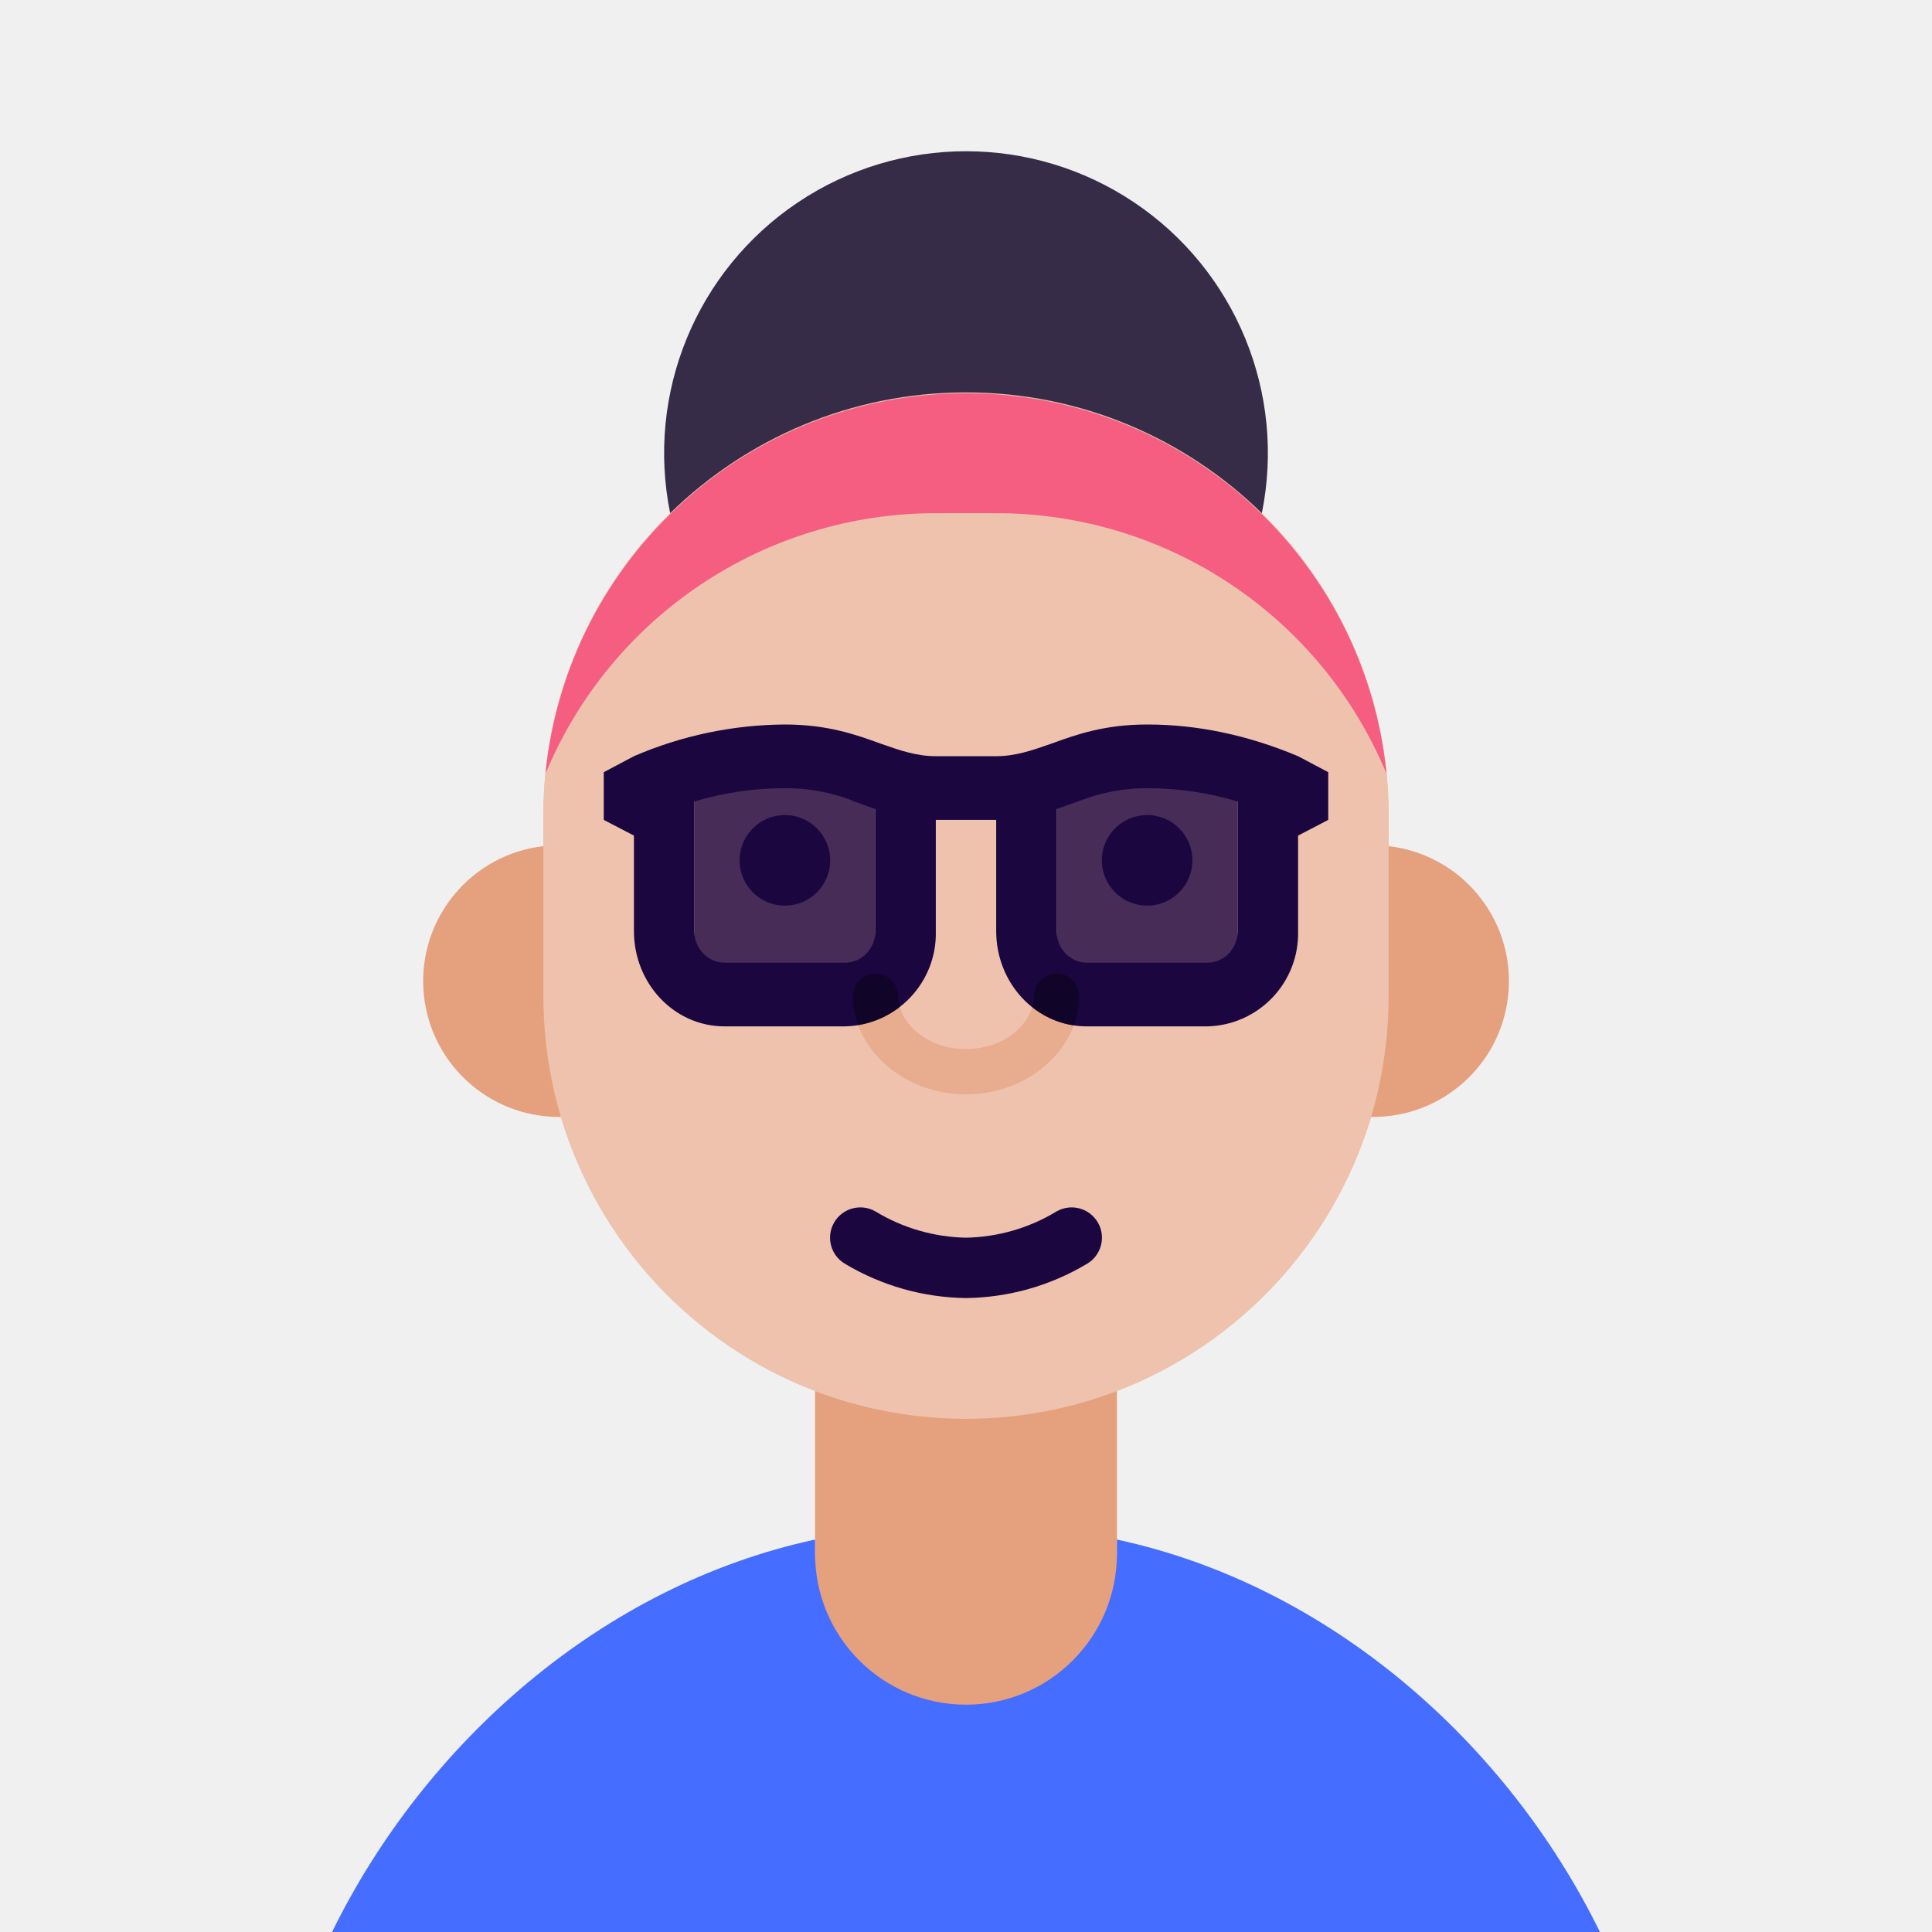
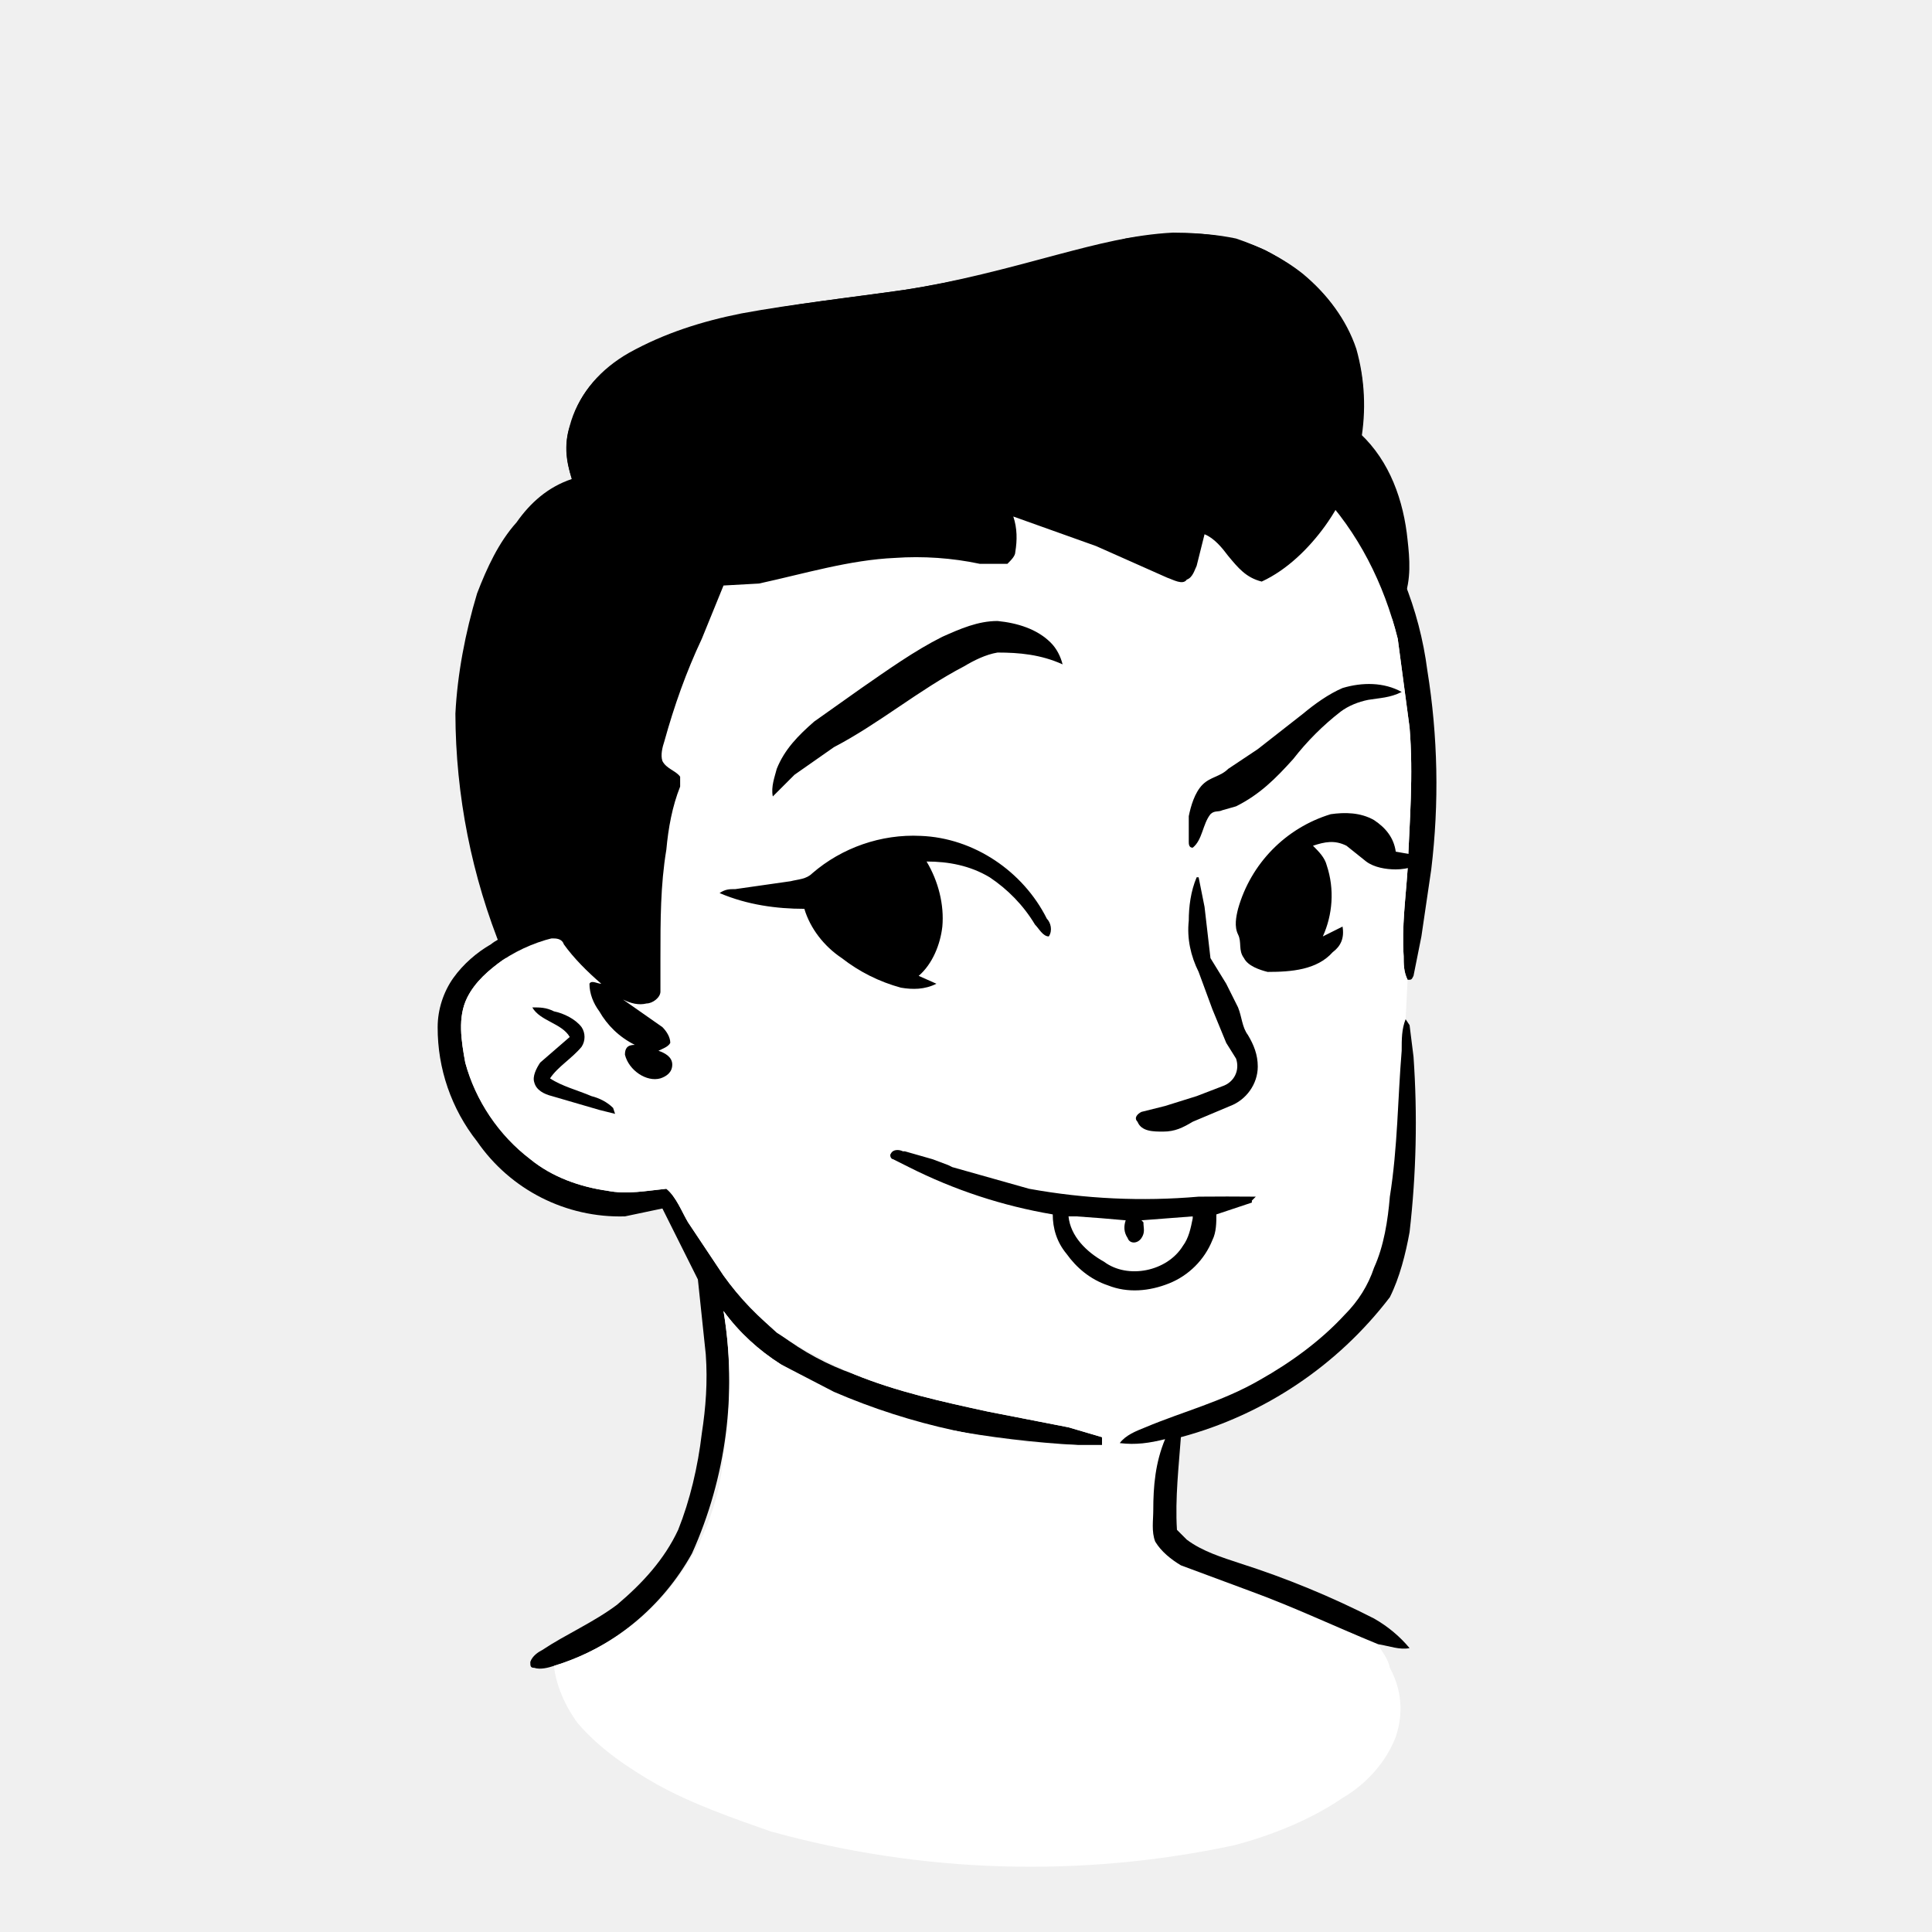
- <svg xmlns="http://www.w3.org/2000/svg" viewBox="0 0 64 64" fill="none" shape-rendering="auto" width="96" height="96">
+ <svg xmlns="http://www.w3.org/2000/svg" viewBox="0 0 980 980" fill="none" shape-rendering="auto" width="96" height="96">
  <mask id="viewboxMask">
-     <rect width="64" height="64" rx="0" ry="0" x="0" y="0" fill="#fff" />
+     <rect width="980" height="980" rx="0" ry="0" x="0" y="0" fill="#fff" />
  </mask>
  <g mask="url(#viewboxMask)">
-     <path d="M37 46.08V52a5 5 0 0 1-10 0v-5.92A14.04 14.04 0 0 1 18.58 37h-.08a4.5 4.5 0 0 1-.5-8.97V27a14 14 0 1 1 28 0v1.03a4.5 4.5 0 0 1-.58 8.97A14.04 14.04 0 0 1 37 46.08Z" fill="#e5a07e" />
-     <mask id="personas-a" style="mask-type:luminance" maskUnits="userSpaceOnUse" x="14" y="13" width="36" height="44">
-       <path d="M37 46.08V52a5 5 0 0 1-10 0v-5.92A14.04 14.04 0 0 1 18.58 37h-.08a4.5 4.5 0 0 1-.5-8.97V27a14 14 0 1 1 28 0v1.03a4.5 4.5 0 0 1-.58 8.97A14.04 14.04 0 0 1 37 46.08Z" fill="#fff" />
-     </mask>
-     <g mask="url(#personas-a)">
-       <path d="M32 13a14 14 0 0 1 14 14v6a14 14 0 1 1-28 0v-6a14 14 0 0 1 14-14Z" fill="#fff" style="mix-blend-mode:overlay" opacity=".36" />
+     <g transform="translate(10 -60)">
+       <path d="M632 187c17 9 33 22 41 40 9 17 10 35 7 53 15 14 22 34 24 54 1 9 2 20-2 30-1 3-3 8-7 11l-4 1-10-8c-9-12-16-24-23-37-7 10-17 19-28 24l-6-3c-9-5-14-17-23-21l-5 18c-1 3-3 6-6 6-6-1-12-3-17-6-22-10-45-20-69-27 2 6 3 12 1 18 0 2-2 4-4 6h-14a188 188 0 0 0-69 0c-6 1-12 5-19 7l-48 20-12 26c-5 12-9 25-12 37-1 3-2 7-1 10 2 4 7 5 9 9v5c-4 10-6 22-7 33-3 16-3 33-3 49v21c0 3-3 6-7 6-4 1-8 0-12-2l19 14c3 2 5 4 5 8-1 2-4 3-6 4 3 1 5 2 6 5 2 3 1 6-2 8-5 3-12 1-16-2-2-3-5-7-5-11 1-2 3-2 5-3-6-3-10-7-15-11-11-9-25-15-37-22l-11-7-4-7a322 322 0 0 1-24-121c1-20 5-41 11-61 5-13 11-26 20-36 7-10 16-18 28-22-3-10-4-20 0-29 4-15 15-27 29-35 18-10 37-16 57-20 27-5 56-8 83-12 26-4 52-11 78-18 19-5 38-10 58-11 16 0 32 2 47 9Z" fill="#000000" />
+       <path d="M495 234c28 1 56 6 84 15a201 201 0 0 1 100 65c19 25 31 55 35 86a361 361 0 0 1 2 101l-5 34-4 20c-1 2-1 2-3 2-2-4-2-8-2-12-1-15 1-29 2-44 1-24 3-48 1-72l-6-45c-7-28-20-54-40-75-18-18-40-33-63-43-22-9-44-15-67-19-18-3-36-4-54-4a277 277 0 0 0-128 29c-13 9-25 20-35 32a276 276 0 0 0-55 139c-1 24 0 47 8 70l7 15 12 1 1 3c-3 2-7 2-11 3-10 2-20 6-29 12-7 5-14 11-18 19-5 10-3 22-1 33 5 19 17 37 33 49 11 9 25 14 39 16 10 2 20 0 30-1 5 4 8 12 11 17l18 27a136 136 0 0 0 66 50c22 9 45 14 68 19l41 8 17 5v4h-12a535 535 0 0 1-67-8 255 255 0 0 1-84-33c-11-7-21-16-29-27a214 214 0 0 1-16 123c-15 27-40 48-70 57-3 1-7 2-10 1-2 0-2-1-2-3 1-3 4-5 6-6 12-8 26-14 38-23 13-11 24-23 31-38 6-15 10-32 12-49 2-13 3-26 2-40l-4-38-18-36-19 4a88 88 0 0 1-75-38 93 93 0 0 1-20-58c0-9 3-18 8-25s12-13 19-17c5-4 12-6 18-8l-9-24c-5-22-5-45-2-67a292 292 0 0 1 63-149c9-10 18-19 29-26 7-4 14-5 20-9 43-19 90-25 137-22Z" fill="#000" />
+       <path d="M475 243a276 276 0 0 1 121 23c23 10 45 25 63 43 20 21 33 47 40 75l6 45c2 24 0 48-1 72-1 15-3 29-2 44 0 4 0 8 2 12l-1 20c-2 5-2 10-2 16-2 24-2 49-6 74-1 12-3 25-8 36-3 9-8 17-15 24-12 13-27 24-43 33-19 11-39 16-58 24-5 2-10 4-13 8 8 1 15 0 23-2-5 12-6 24-6 36 0 5-1 11 1 16 3 5 8 9 13 12l35 13c22 8 43 18 65 27 2 4 5 7 6 12 6 11 7 23 3 35-5 13-15 24-27 31-16 11-36 19-55 24a494 494 0 0 1-235-7c-20-7-40-14-58-24-14-8-29-18-40-31-6-8-11-19-12-29a122 122 0 0 0 86-107c4-24 4-49 0-73 8 11 18 20 29 27l27 14a331 331 0 0 0 124 27h12v-4l-17-5-41-8c-23-5-46-10-68-19-13-6-27-13-39-21-10-9-19-18-27-29l-18-27c-3-5-6-13-11-17-10 1-20 3-30 1-14-2-28-7-39-16a94 94 0 0 1-33-49c-2-11-4-23 1-33 4-8 11-14 18-19 9-6 19-10 29-12 4-1 8-1 11-3l-1-3-12-1-7-15c-8-23-9-46-7-70a276 276 0 0 1 54-139c10-12 22-23 35-32a277 277 0 0 1 128-30Z" fill="#ffffff" />
+       <path d="M260 571c4 0 7 0 11 2 5 1 11 4 14 8 2 3 2 7 0 10-5 6-12 10-16 16 6 4 14 6 21 9 4 1 8 3 11 6l1 3-8-2-24-7c-4-1-8-3-9-7-1-3 1-7 3-10l15-13c-4-7-15-8-19-15ZM703 577l2 3 2 16a483 483 0 0 1-2 89c-2 11-5 23-10 33a198 198 0 0 1-106 71c-1 14-3 31-2 47l5 5c8 6 18 9 27 12a451 451 0 0 1 68 28c7 4 13 9 18 15-5 1-10-1-16-2-22-9-43-19-65-27l-35-13c-5-3-10-7-13-12-2-5-1-11-1-16 0-12 1-24 6-36-8 2-15 3-23 2 3-4 8-6 13-8 19-8 39-13 58-24 16-9 31-20 43-33 7-7 12-15 15-24 5-11 7-24 8-36 4-25 4-50 6-74 0-6 0-11 2-16Z" fill="#000" />
+       <path d="M665 473c7-1 15-1 22 3 6 4 10 9 11 16l17 3c-4 4-11 6-17 6-5 0-11-1-15-4l-10-8c-6-3-11-2-17 0 3 3 6 6 7 10 4 12 3 25-2 36l10-5c1 6-1 10-5 13-8 9-21 10-33 10-4-1-10-3-12-7-3-4-1-8-3-12s-1-9 0-13a70 70 0 0 1 47-48ZM457 484c27 1 52 18 64 42 2 2 3 6 1 9-3 0-5-4-7-6-6-10-14-18-23-24-10-6-21-8-32-8 6 10 9 22 8 33-1 9-5 19-12 25l9 4c-6 3-12 3-18 2-11-3-21-8-30-15-9-6-16-15-19-25-14 0-29-2-43-8 3-2 5-2 8-2l28-4c4-1 8-1 11-4 15-13 35-20 55-19Z" fill="#000000" />
+       <path d="M496 375c10 1 20 4 27 11 3 3 5 7 6 11-11-5-22-6-33-6-6 1-12 4-17 7-23 12-43 29-66 41l-20 14-11 11c-1-5 1-10 2-14 4-10 11-17 19-24l24-17c13-9 27-19 41-26 9-4 18-8 28-8ZM701 411c-6 3-11 3-17 4-5 1-10 3-14 6-9 7-17 15-24 24-9 10-17 18-29 24l-7 2c-2 1-4 0-6 2-4 5-4 13-9 17-2 0-2-2-2-3v-13c1-5 3-12 7-16s9-4 13-8l15-10 23-18c6-5 13-10 20-13 10-3 21-3 30 2Z" fill="#000000" />
+       <path d="M597 505h1l3 15 3 26 8 13 6 12c2 5 2 10 5 14 3 5 5 10 5 16 0 9-6 17-14 20l-19 8c-5 3-9 5-15 5-5 0-11 0-13-5-2-2 0-4 2-5l12-3 16-5 13-5c6-2 9-8 7-14l-5-8-7-17-7-19c-4-8-6-17-5-26 0-7 1-15 4-22Z" fill="#000000" />
+       <path fill-rule="evenodd" clip-rule="evenodd" d="m463 648-14-4h-1c-2-1-5-1-6 1-1 1 0 3 1 3l6 3 2 1a257 257 0 0 0 73 24c0 7 2 14 7 20 5 7 12 13 21 16 10 4 21 3 31-1s18-12 22-22c2-4 2-9 2-13l18-6v-1l2-2a1497 1497 0 0 0-29 0 324 324 0 0 1-86-4l-39-11-2-1-8-3Zm69 29c1 10 9 18 18 23 12 9 32 5 40-8 3-4 4-9 5-14v-1l-26 2 1 1c0 3 1 5-1 8s-6 3-7 0c-2-3-2-6-1-9a1036 1036 0 0 0-25-2h-4Z" fill="#000000" />
+       <path d="M617 181c12 4 24 10 34 18 12 10 22 23 27 38a105 105 0 0 1-16 90c-8 11-19 22-32 28-8-2-12-7-17-13-3-4-7-9-12-11l-4 16c-1 2-2 6-5 7-2 3-7 0-10-1l-36-16-42-15c2 6 2 12 1 18 0 2-2 4-4 6h-14c-14-3-29-4-43-3-23 1-46 8-69 13l-18 1-11 27c-8 17-14 34-19 52-1 3-2 7-1 10 2 4 7 5 9 8v5c-4 10-6 21-7 32-3 18-3 36-3 55v17c0 3-4 6-7 6-4 1-8 0-12-2l20 14c2 2 4 5 4 8-1 2-4 3-6 4 3 1 7 3 7 7s-3 6-6 7c-7 2-16-4-18-12 0-3 1-5 5-5-8-4-14-10-18-17-3-4-5-9-5-14 1-2 4 0 6 0-7-6-14-13-19-20-1-3-4-3-6-3l-24-6c-2-1-6-1-7-4l-5-17-8-43a370 370 0 0 1-1-71l7-31a118 118 0 0 1 49-59c-4-10-5-19-2-29 4-15 14-27 28-35 17-11 37-17 57-21 28-6 57-9 85-13 26-4 51-10 76-17l36-9c19-3 37-4 56 0Z" fill="#000000" />
    </g>
-     <g transform="translate(20 24)">
-       <g fill="#1B0640">
-         <path d="M6 6a1.5 1.5 0 1 0 0-3 1.5 1.5 0 0 0 0 3ZM18 6a1.5 1.5 0 1 0 0-3 1.5 1.5 0 0 0 0 3Z" />
-         <path d="M9 2H3v6h6V2ZM21 2h-6v6h6V2Z" opacity=".8" />
-         <path fill-rule="evenodd" clip-rule="evenodd" d="M13 1.05c.65 0 1.21-.2 1.84-.42C15.66.33 16.6 0 18 0c1.67 0 3.33.35 5 1.05l1 .53v1.58l-1 .52v3.16A3.08 3.08 0 0 1 20 10h-4c-1.66 0-3-1.41-3-3.16V3.16h-2v3.68A3.08 3.08 0 0 1 8 10H4c-1.66 0-3-1.41-3-3.16V3.68l-1-.52V1.58l1-.53A12.8 12.8 0 0 1 6 0c1.4 0 2.34.33 3.16.63.63.22 1.19.42 1.84.42h2ZM8.24 2.52A6.1 6.1 0 0 0 6 2.11c-1 0-2 .14-3 .44v4.3c0 .57.45 1.04 1 1.04h4c.55 0 1-.47 1-1.05V2.8l-.76-.27ZM15 2.8l.76-.27A6.1 6.1 0 0 1 18 2.11c1 0 2 .14 3 .44v4.3c0 .57-.45 1.04-1 1.04h-4c-.55 0-1-.47-1-1.05V2.8Z" />
-       </g>
-     </g>
-     <g transform="translate(2 2)">
-       <path d="M20.2 15a10 10 0 1 1 19.6 0c-2.53-2.47-5.98-4-9.8-4-3.82 0-7.27 1.53-9.8 4Z" fill="#362c47" />
-       <path d="M43.93 23.63A14 14 0 0 0 31 15h-2a14 14 0 0 0-12.93 8.63 14 14 0 0 1 27.86 0Z" fill="#F55D81" />
-     </g>
-     <g transform="translate(11 44)">
-       <path d="M16 7v.47a5 5 0 1 0 10 0V7c7.06 1.52 12.93 6.74 16 13H0C3.07 13.74 8.94 8.52 16 7Z" fill="#456dff" />
-     </g>
-     <g transform="translate(23 36)">
-       <path d="M5 5.87a1 1 0 1 1 1-1.74A6 6 0 0 0 9 5a6 6 0 0 0 3-.87 1 1 0 1 1 1 1.74A8 8 0 0 1 9 7a8 8 0 0 1-4-1.13Z" fill="#1B0640" />
-     </g>
-     <g transform="translate(24 28)">
-       <path d="M4.25 5a.75.75 0 0 1 1.5 0c0 .84.91 1.75 2.25 1.75 1.34 0 2.25-.91 2.25-1.75a.75.75 0 0 1 1.5 0c0 1.66-1.59 3.25-3.75 3.25S4.25 6.66 4.25 5Z" fill="#000" style="mix-blend-mode:overlay" opacity=".36" />
-     </g>
-     <g transform="translate(14 26)" />
+     <g transform="translate(10 -60)" />
  </g>
</svg>
